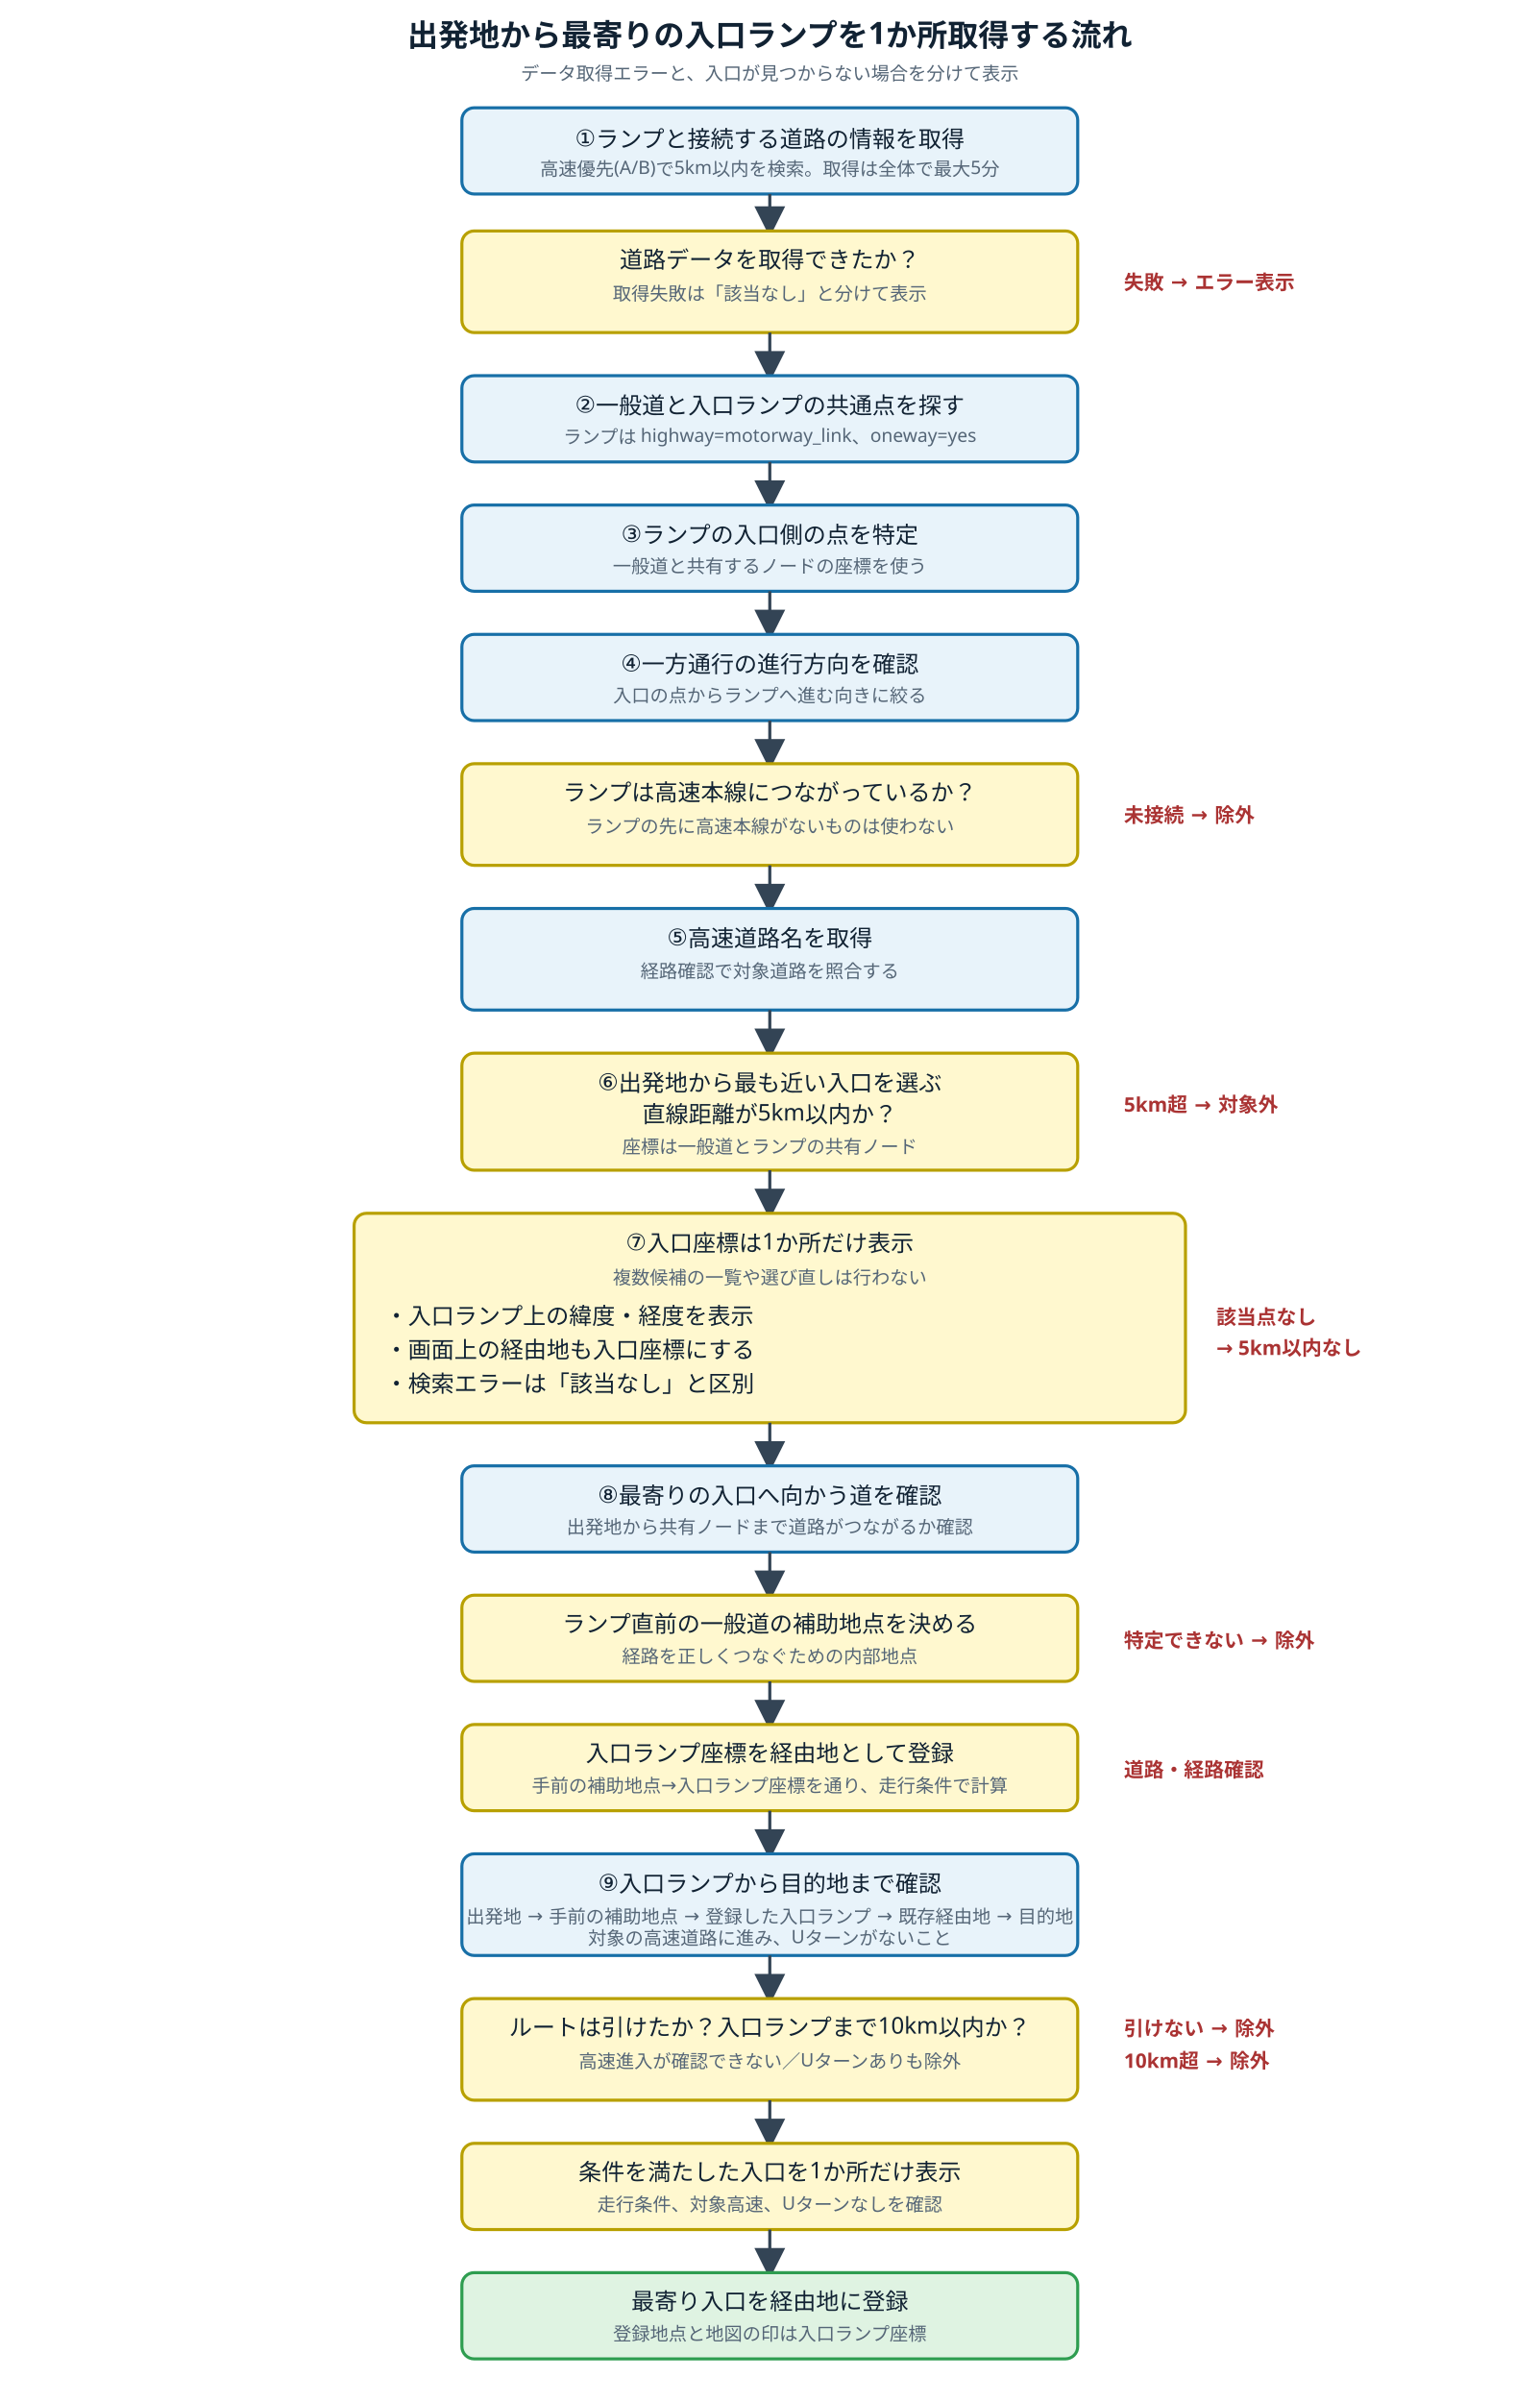
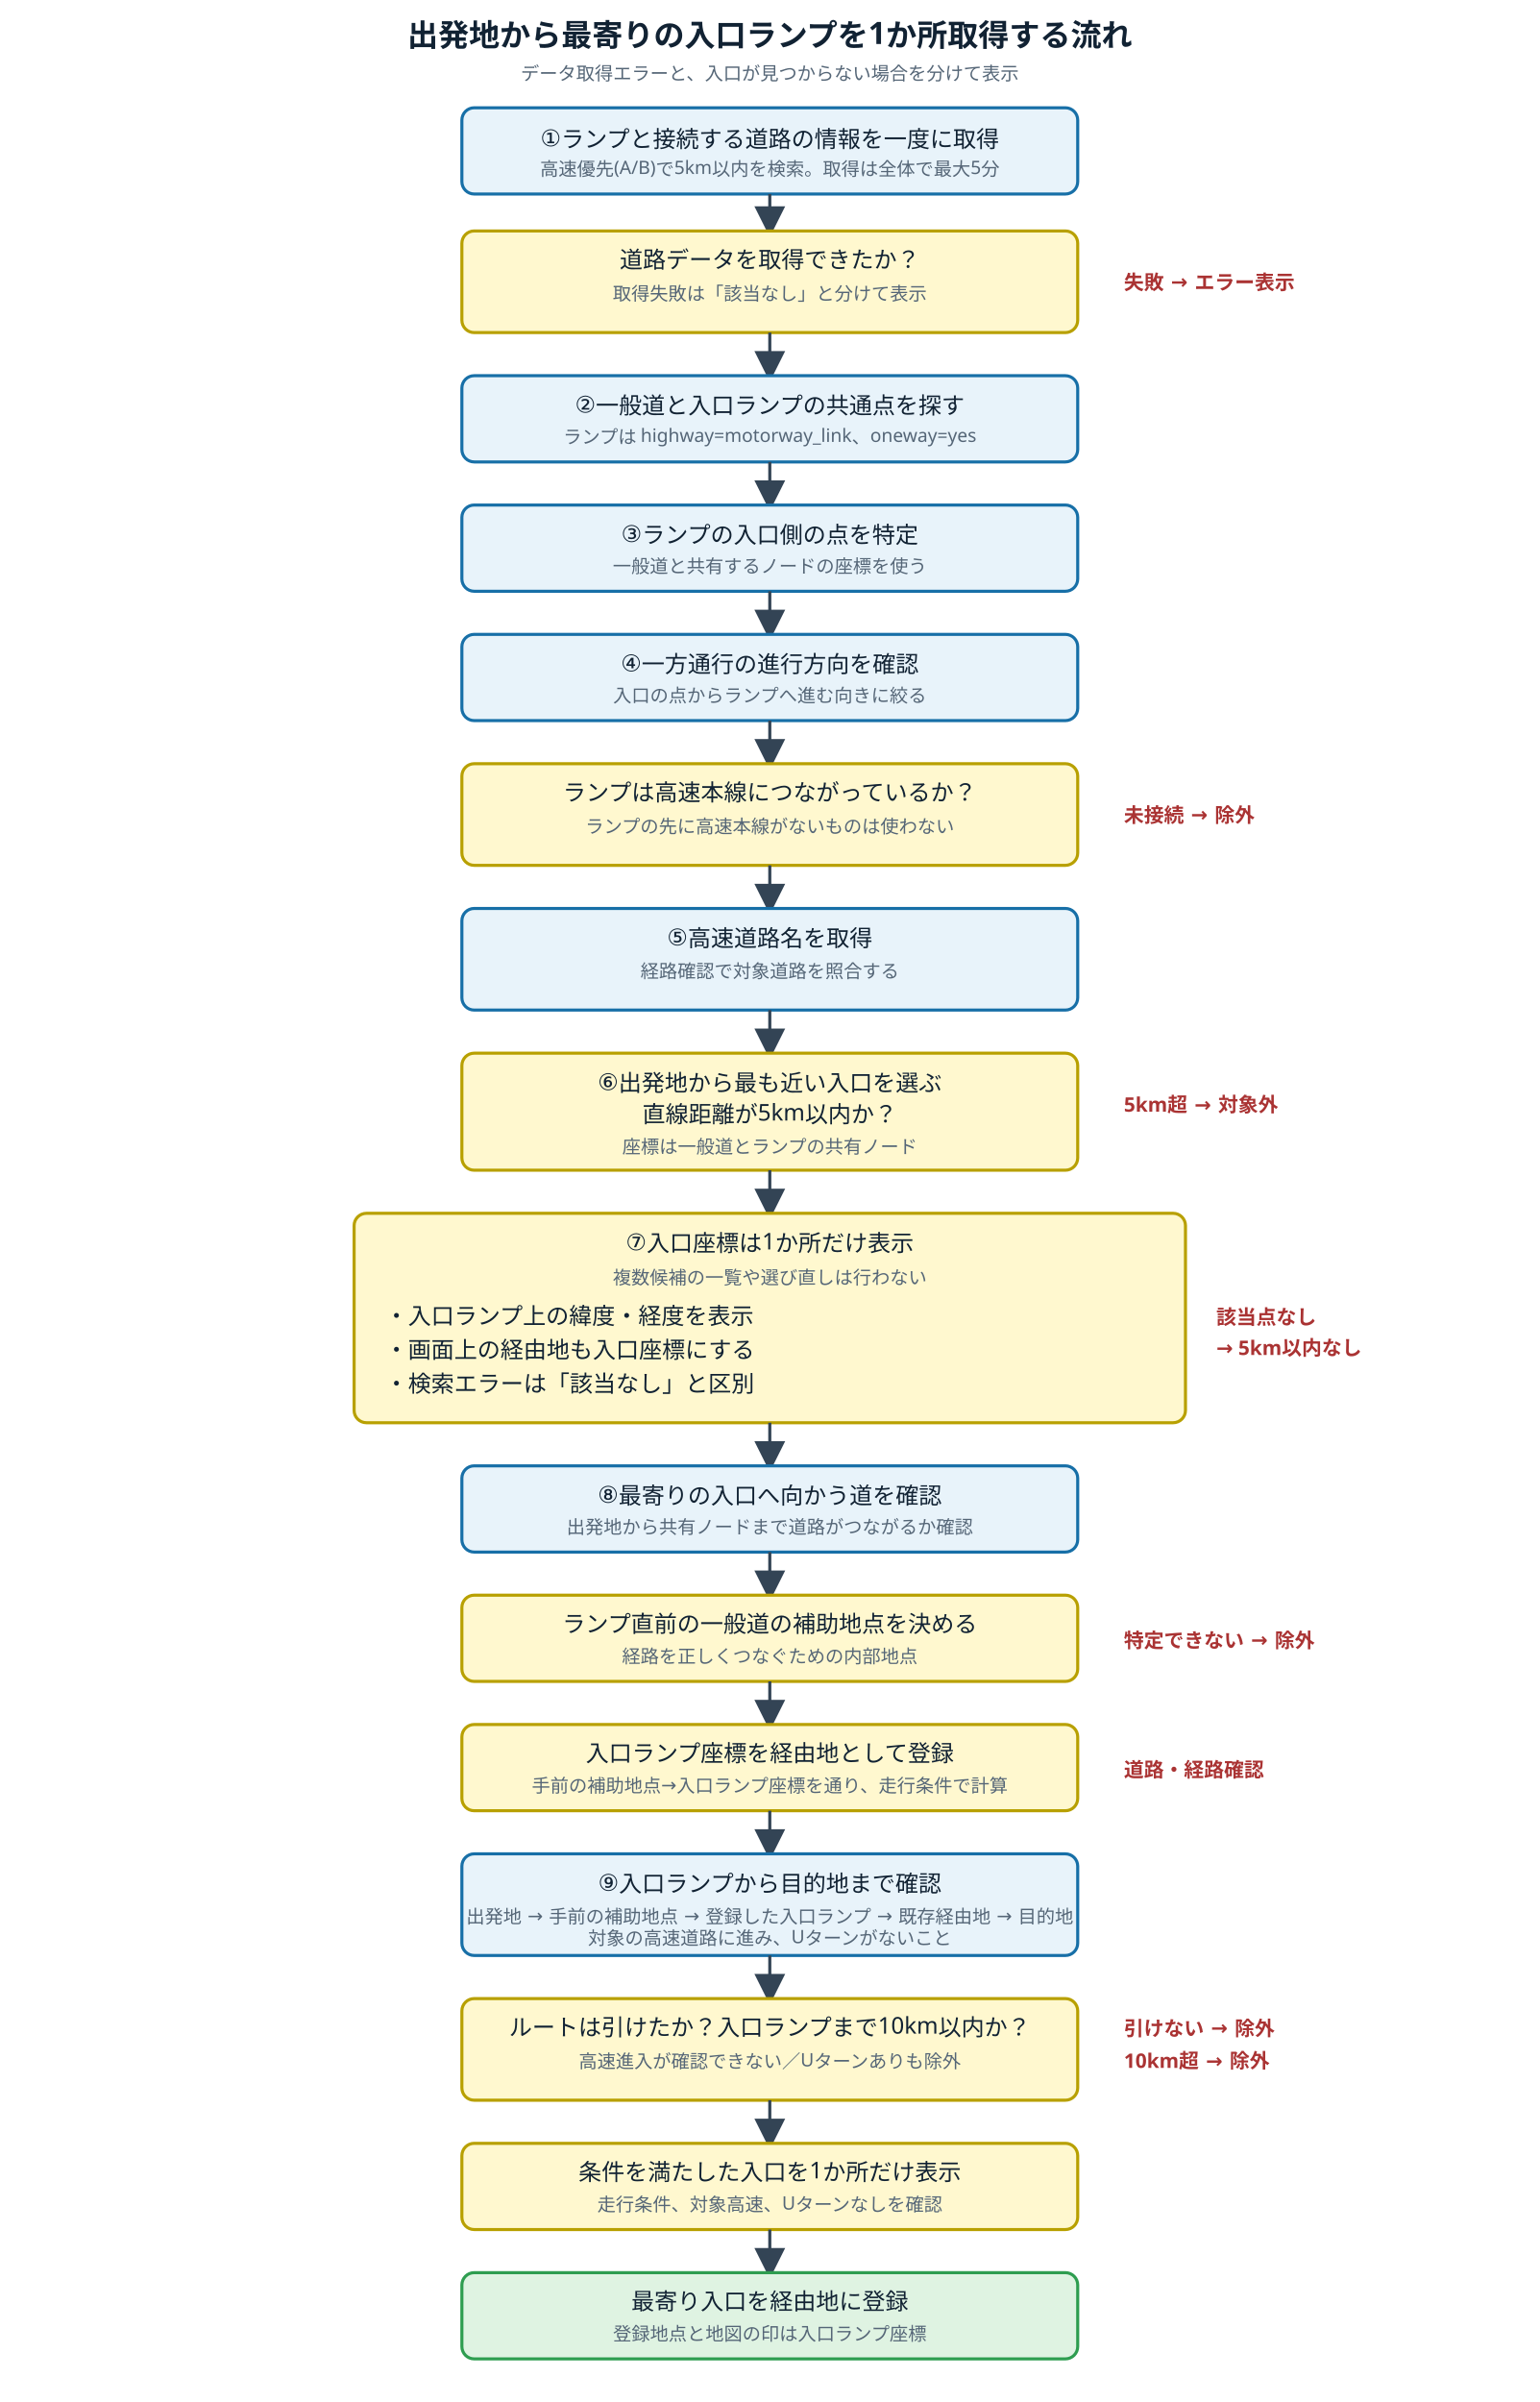
<svg xmlns="http://www.w3.org/2000/svg" width="1000" height="1560" viewBox="0 0 1000 1560" font-family="Meiryo, sans-serif">
  <defs>
    <marker id="a" markerWidth="10" markerHeight="10" refX="8" refY="5" orient="auto">
      <path d="M0,0 L10,5 L0,10 z" fill="#345" />
    </marker>
  </defs>
  <style>
.b{fill:#e8f3fa;stroke:#176fa7;stroke-width:2}
.q{fill:#fff8cf;stroke:#b8a000;stroke-width:2}
.n{fill:#fde2e2;stroke:#c44;stroke-width:2}
.g{fill:#dff3e2;stroke:#2e9d50;stroke-width:2}
.t{font-size:15px;fill:#123}
.s{font-size:12px;fill:#567}
.l{stroke:#345;stroke-width:2;fill:none;marker-end:url(#a)}
.r{font-size:13px;fill:#a33;font-weight:bold}
</style>
  <text x="500" y="30" text-anchor="middle" font-size="20" font-weight="bold" fill="#123">出発地から最寄りの入口ランプを1か所取得する流れ</text>
  <text x="500" y="52" text-anchor="middle" class="s">データ取得エラーと、入口が見つからない場合を分けて表示</text>
  <rect class="b" x="300" y="70" width="400" height="56" rx="8" />
-   <text x="500" y="95" text-anchor="middle" class="t">①ランプと接続する道路の情報を取得</text>
+   <text x="500" y="95" text-anchor="middle" class="t">①ランプと接続する道路の情報を一度に取得</text>
  <text x="500" y="114" text-anchor="middle" class="s">高速優先(A/B)で5km以内を検索。取得は全体で最大5分</text>
  <path class="l" d="M500,126 V150" />
  <rect class="q" x="300" y="150" width="400" height="66" rx="8" />
  <text x="500" y="174" text-anchor="middle" class="t">道路データを取得できたか？</text>
  <text x="500" y="195" text-anchor="middle" class="s">取得失敗は「該当なし」と分けて表示</text>
  <text x="730" y="188" class="r">失敗 → エラー表示</text>
  <path class="l" d="M500,216 V244" />
  <rect class="b" x="300" y="244" width="400" height="56" rx="8" />
  <text x="500" y="268" text-anchor="middle" class="t">②一般道と入口ランプの共通点を探す</text>
  <text x="500" y="288" text-anchor="middle" class="s">ランプは highway=motorway_link、oneway=yes</text>
  <path class="l" d="M500,300 V328" />
  <rect class="b" x="300" y="328" width="400" height="56" rx="8" />
  <text x="500" y="352" text-anchor="middle" class="t">③ランプの入口側の点を特定</text>
  <text x="500" y="372" text-anchor="middle" class="s">一般道と共有するノードの座標を使う</text>
  <path class="l" d="M500,384 V412" />
  <rect class="b" x="300" y="412" width="400" height="56" rx="8" />
  <text x="500" y="436" text-anchor="middle" class="t">④一方通行の進行方向を確認</text>
  <text x="500" y="456" text-anchor="middle" class="s">入口の点からランプへ進む向きに絞る</text>
  <path class="l" d="M500,468 V496" />
  <rect class="q" x="300" y="496" width="400" height="66" rx="8" />
  <text x="500" y="520" text-anchor="middle" class="t">ランプは高速本線につながっているか？</text>
  <text x="500" y="541" text-anchor="middle" class="s">ランプの先に高速本線がないものは使わない</text>
  <text x="730" y="534" class="r">未接続 → 除外</text>
  <path class="l" d="M500,562 V590" />
  <rect class="b" x="300" y="590" width="400" height="66" rx="8" />
  <text x="500" y="614" text-anchor="middle" class="t">⑤高速道路名を取得</text>
  <text x="500" y="635" text-anchor="middle" class="s">経路確認で対象道路を照合する</text>
  <path class="l" d="M500,656 V684" />
  <rect class="q" x="300" y="684" width="400" height="76" rx="8" />
  <text x="500" y="708" text-anchor="middle" class="t">⑥出発地から最も近い入口を選ぶ</text>
  <text x="500" y="729" text-anchor="middle" class="t">直線距離が5km以内か？</text>
  <text x="500" y="749" text-anchor="middle" class="s">座標は一般道とランプの共有ノード</text>
  <text x="730" y="722" class="r">5km超 → 対象外</text>
  <path class="l" d="M500,760 V788" />
  <rect class="q" x="230" y="788" width="540" height="136" rx="8" />
  <text x="500" y="812" text-anchor="middle" class="t">⑦入口座標は1か所だけ表示</text>
  <text x="500" y="834" text-anchor="middle" class="s">複数候補の一覧や選び直しは行わない</text>
  <text x="250" y="860" class="t">・入口ランプ上の緯度・経度を表示</text>
  <text x="250" y="882" class="t">・画面上の経由地も入口座標にする</text>
  <text x="250" y="904" class="t">・検索エラーは「該当なし」と区別</text>
  <text x="790" y="860" class="r">該当点なし</text>
  <text x="790" y="880" class="r">→ 5km以内なし</text>
  <path class="l" d="M500,924 V952" />
  <rect class="b" x="300" y="952" width="400" height="56" rx="8" />
  <text x="500" y="976" text-anchor="middle" class="t">⑧最寄りの入口へ向かう道を確認</text>
  <text x="500" y="996" text-anchor="middle" class="s">出発地から共有ノードまで道路がつながるか確認</text>
  <path class="l" d="M500,1008 V1036" />
  <rect class="q" x="300" y="1036" width="400" height="56" rx="8" />
  <text x="500" y="1060" text-anchor="middle" class="t">ランプ直前の一般道の補助地点を決める</text>
  <text x="500" y="1080" text-anchor="middle" class="s">経路を正しくつなぐための内部地点</text>
  <text x="730" y="1070" class="r">特定できない → 除外</text>
  <path class="l" d="M500,1092 V1120" />
  <rect class="q" x="300" y="1120" width="400" height="56" rx="8" />
  <text x="500" y="1144" text-anchor="middle" class="t">入口ランプ座標を経由地として登録</text>
  <text x="500" y="1164" text-anchor="middle" class="s">手前の補助地点→入口ランプ座標を通り、走行条件で計算</text>
  <text x="730" y="1154" class="r">道路・経路確認</text>
  <path class="l" d="M500,1176 V1204" />
  <rect class="b" x="300" y="1204" width="400" height="66" rx="8" />
  <text x="500" y="1228" text-anchor="middle" class="t">⑨入口ランプから目的地まで確認</text>
  <text x="500" y="1249" text-anchor="middle" class="s">出発地 → 手前の補助地点 → 登録した入口ランプ → 既存経由地 → 目的地</text>
  <text x="500" y="1263" text-anchor="middle" class="s">対象の高速道路に進み、Uターンがないこと</text>
  <path class="l" d="M500,1270 V1298" />
  <rect class="q" x="300" y="1298" width="400" height="66" rx="8" />
  <text x="500" y="1322" text-anchor="middle" class="t">ルートは引けたか？入口ランプまで10km以内か？</text>
  <text x="500" y="1343" text-anchor="middle" class="s">高速進入が確認できない／Uターンありも除外</text>
  <text x="730" y="1322" class="r">引けない → 除外</text>
  <text x="730" y="1343" class="r">10km超 → 除外</text>
  <path class="l" d="M500,1364 V1392" />
  <rect class="q" x="300" y="1392" width="400" height="56" rx="8" />
  <text x="500" y="1416" text-anchor="middle" class="t">条件を満たした入口を1か所だけ表示</text>
  <text x="500" y="1436" text-anchor="middle" class="s">走行条件、対象高速、Uターンなしを確認</text>
  <path class="l" d="M500,1448 V1476" />
  <rect class="g" x="300" y="1476" width="400" height="56" rx="8" />
  <text x="500" y="1500" text-anchor="middle" class="t">最寄り入口を経由地に登録</text>
  <text x="500" y="1520" text-anchor="middle" class="s">登録地点と地図の印は入口ランプ座標</text>
</svg>
